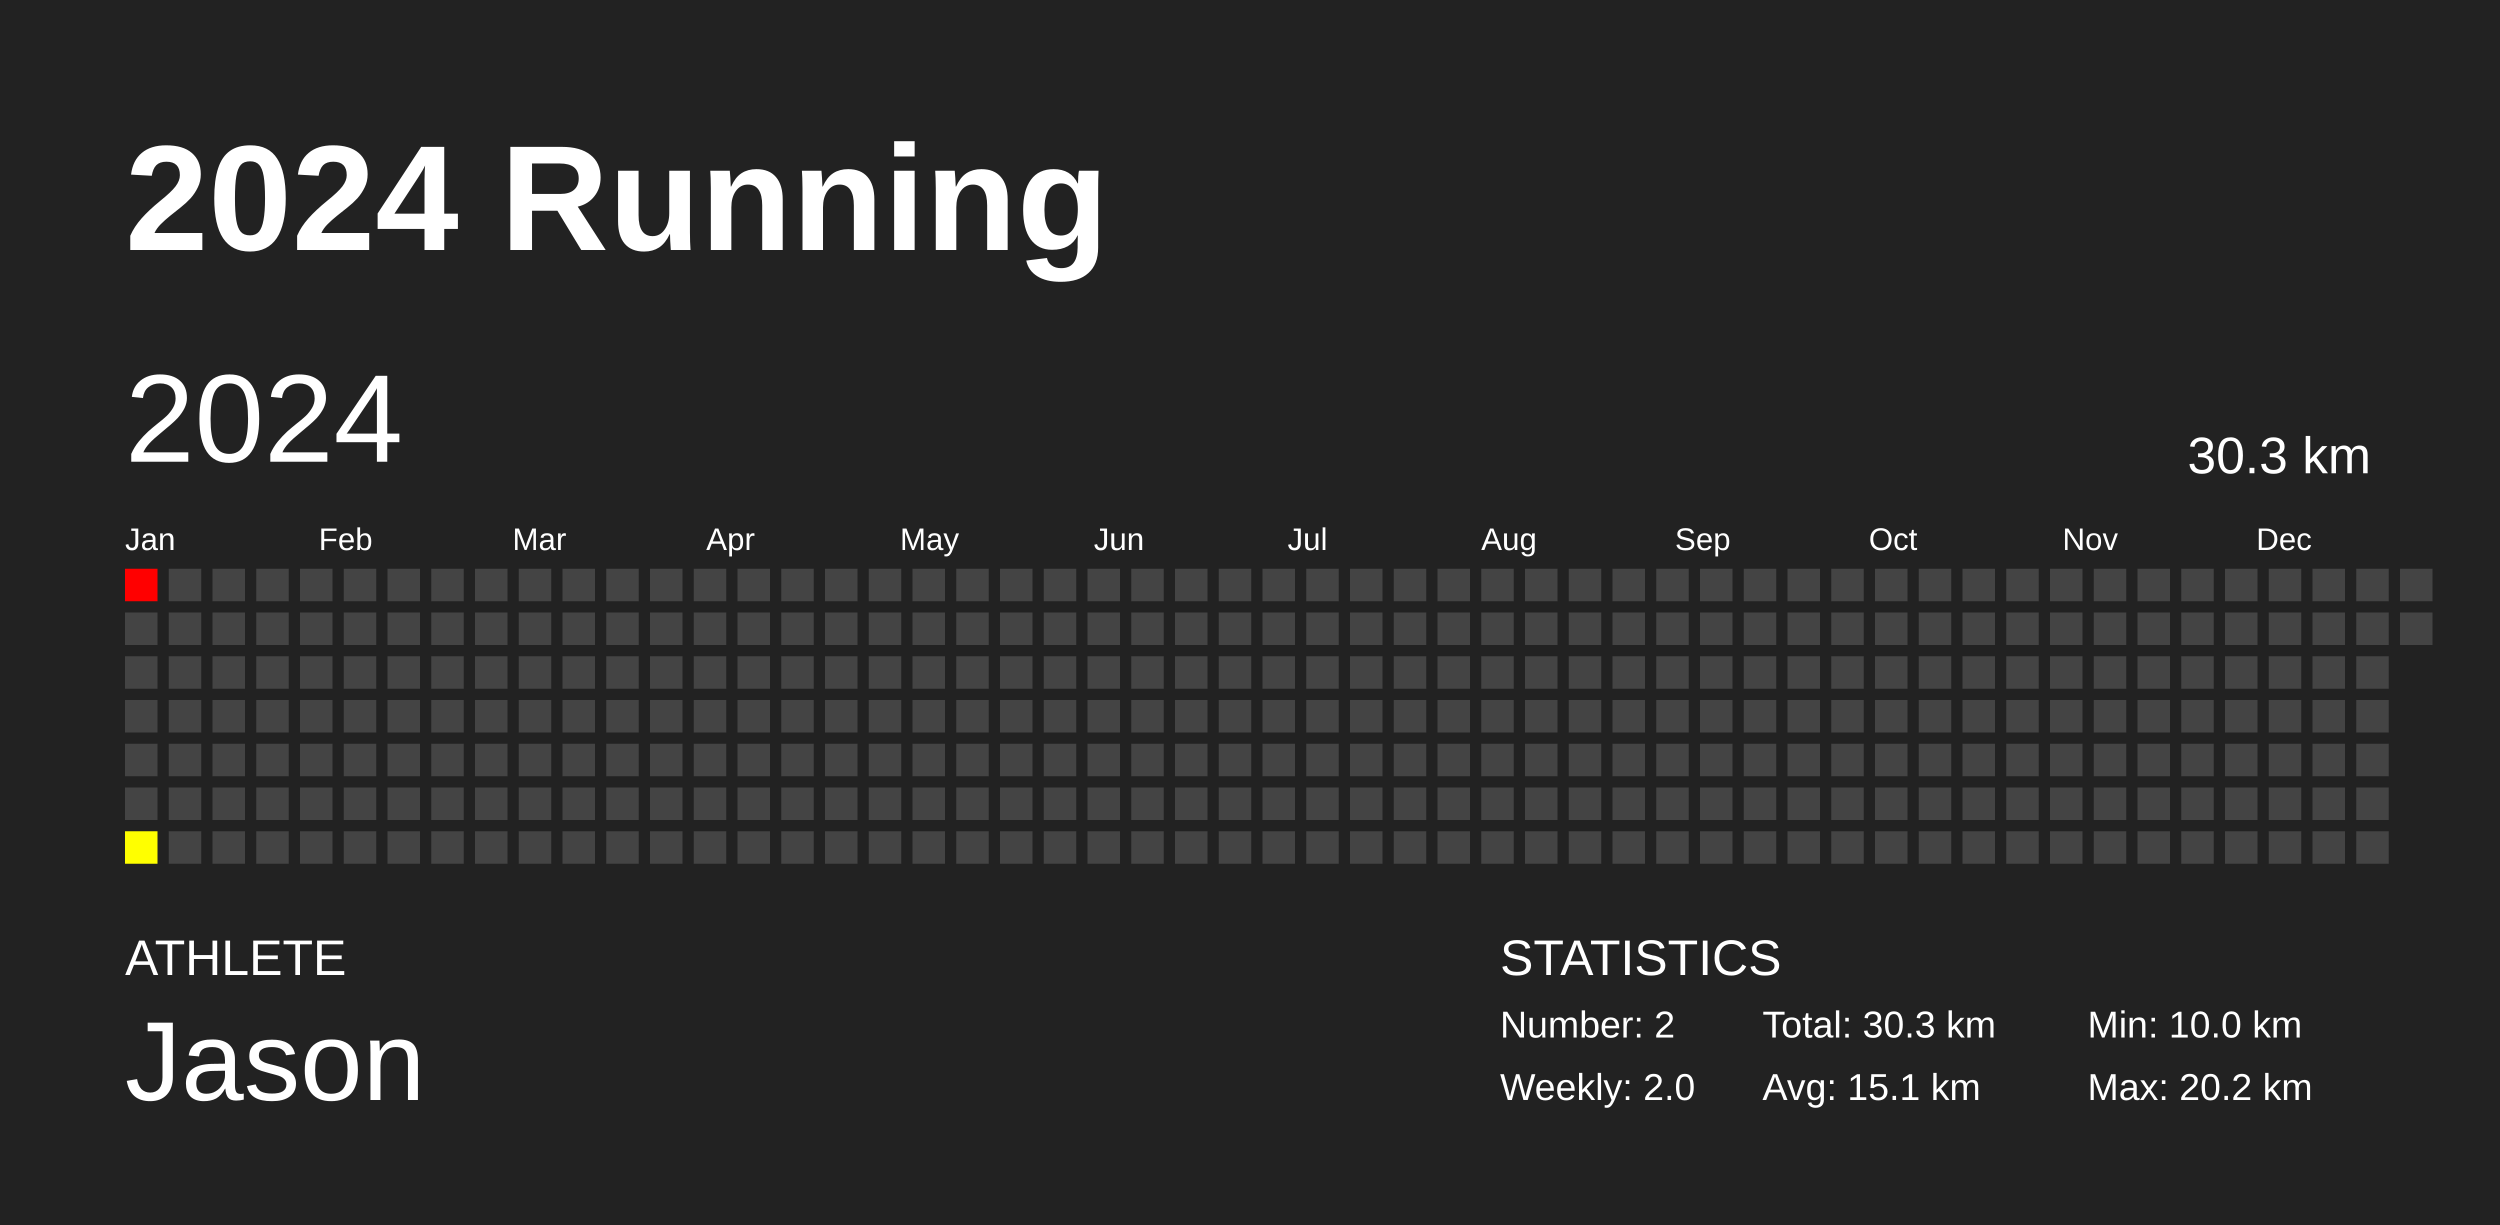
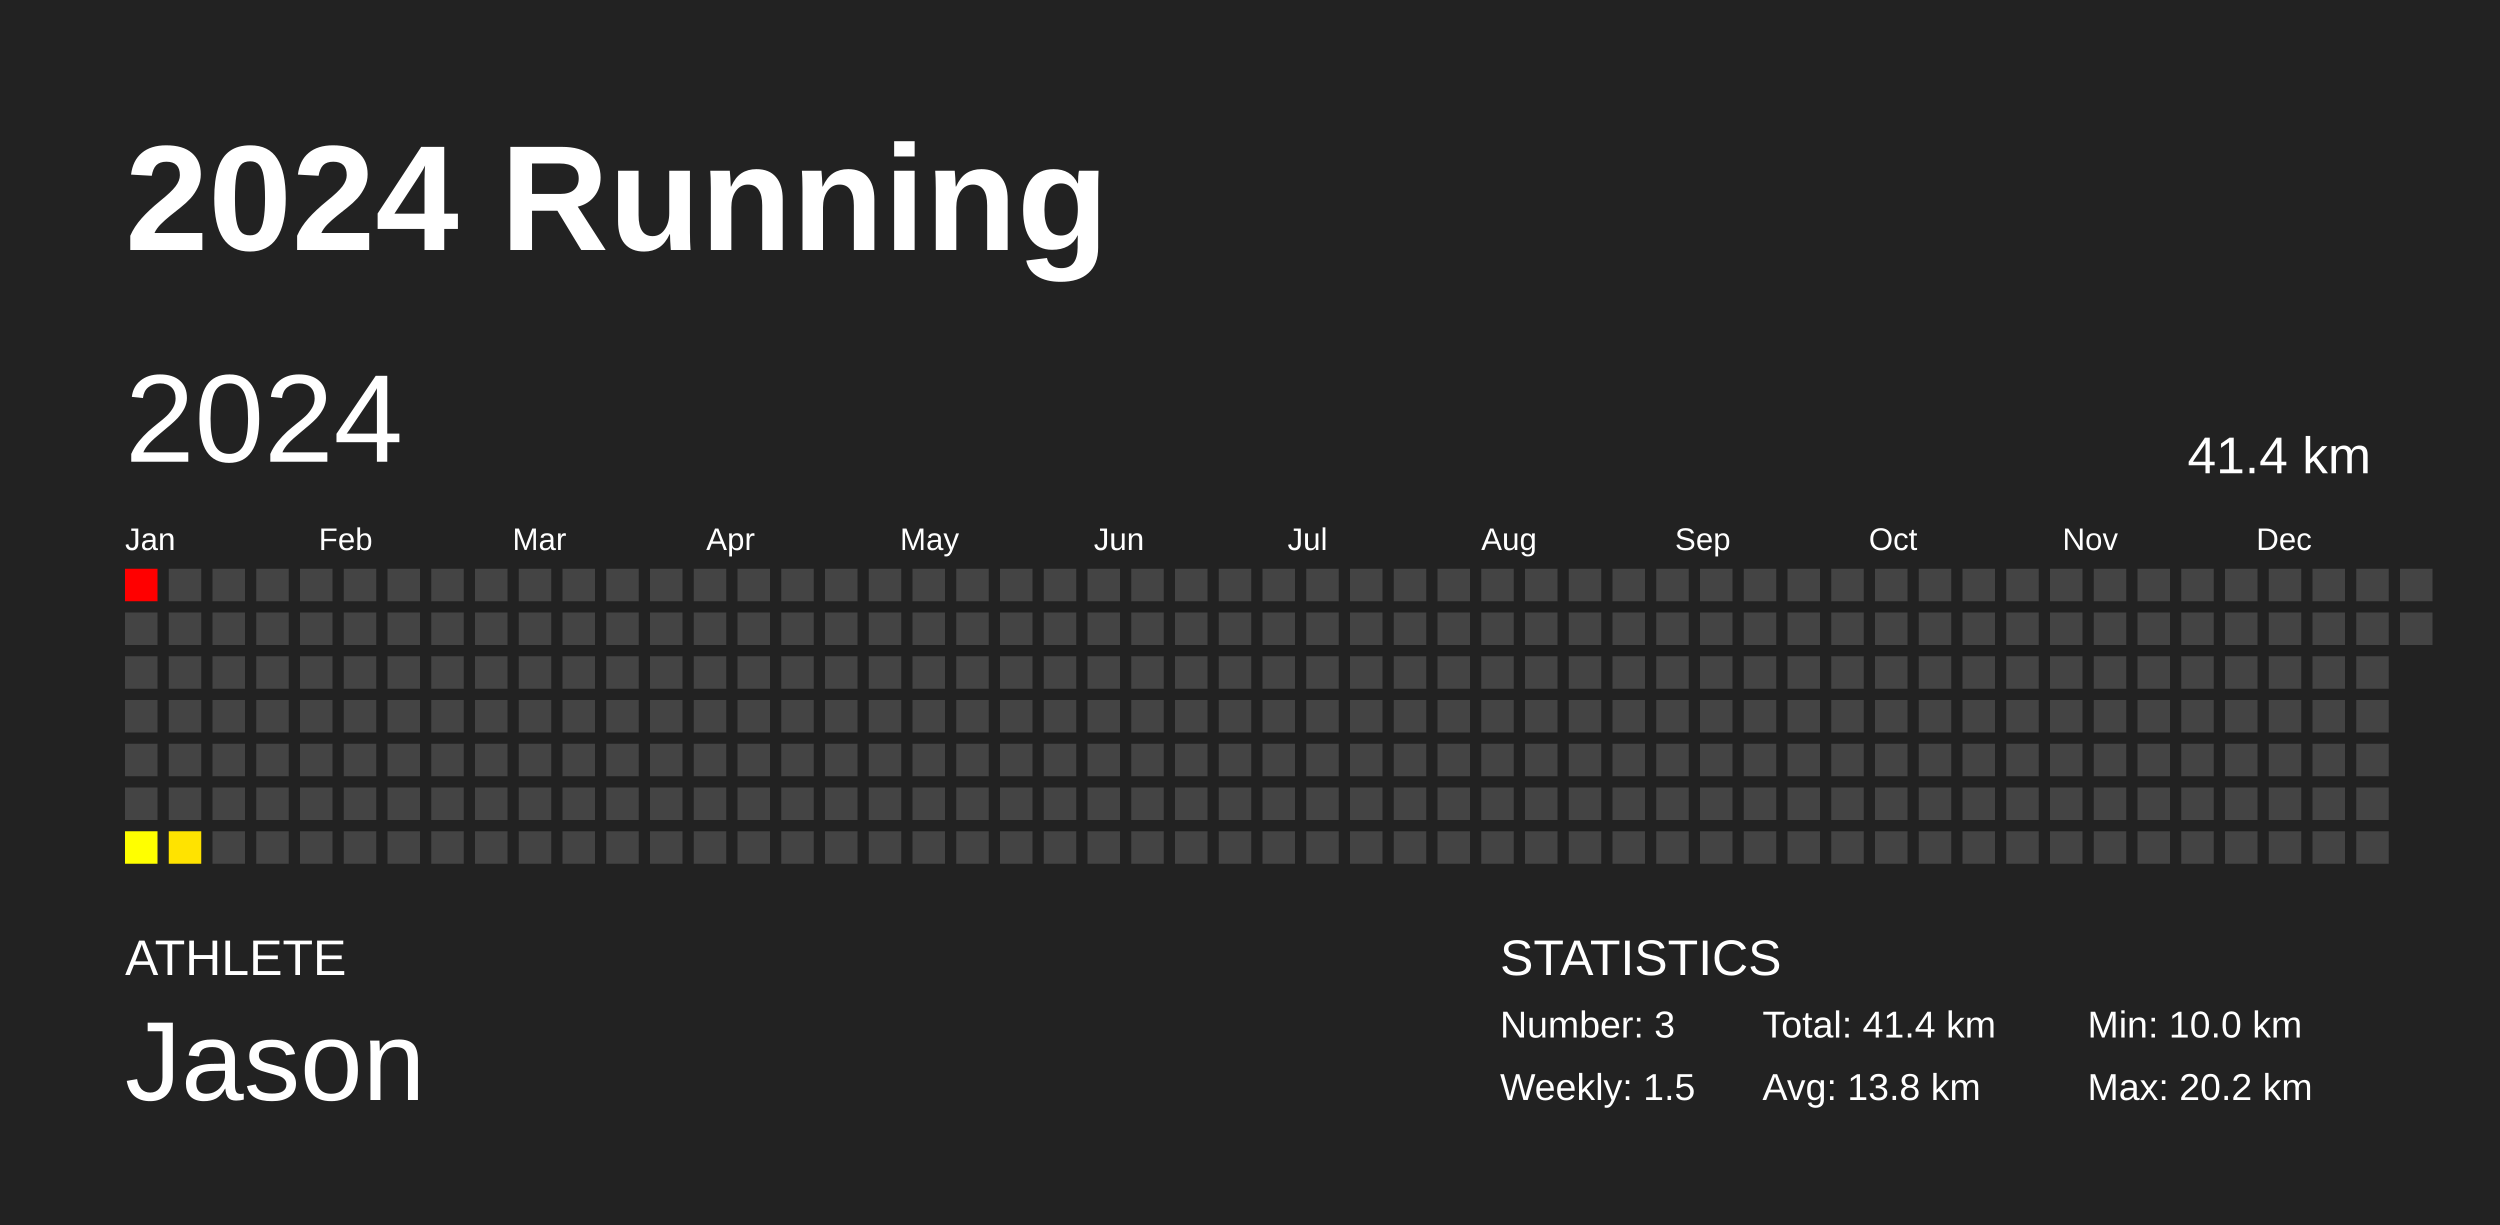
<svg xmlns="http://www.w3.org/2000/svg" baseProfile="full" height="98mm" version="1.1" viewBox="0,0,200,98" width="200mm">
  <defs />
  <rect fill="#222222" height="98" width="200" x="0" y="0" />
  <text fill="#FFFFFF" style="font-size:12px; font-family:Arial; font-weight:bold;" x="10" y="20">2024 Running</text>
  <text fill="#FFFFFF" style="font-size:4px; font-family:Arial" x="10" y="78">ATHLETE</text>
  <text fill="#FFFFFF" style="font-size:9px; font-family:Arial" x="10" y="88">Jason</text>
  <text fill="#FFFFFF" style="font-size:4px; font-family:Arial" x="120" y="78">STATISTICS</text>
-   <text fill="#FFFFFF" style="font-size:3px; font-family:Arial" x="120" y="83">Number: 2</text>
-   <text fill="#FFFFFF" style="font-size:3px; font-family:Arial" x="120" y="88">Weekly: 2.0</text>
-   <text fill="#FFFFFF" style="font-size:3px; font-family:Arial" x="141" y="83">Total: 30.3 km</text>
-   <text fill="#FFFFFF" style="font-size:3px; font-family:Arial" x="141" y="88">Avg: 15.1 km</text>
+   <text fill="#FFFFFF" style="font-size:3px; font-family:Arial" x="120" y="83">Number: 3</text>
+   <text fill="#FFFFFF" style="font-size:3px; font-family:Arial" x="120" y="88">Weekly: 1.5</text>
+   <text fill="#FFFFFF" style="font-size:3px; font-family:Arial" x="141" y="83">Total: 41.4 km</text>
+   <text fill="#FFFFFF" style="font-size:3px; font-family:Arial" x="141" y="88">Avg: 13.8 km</text>
  <text fill="#FFFFFF" style="font-size:3px; font-family:Arial" x="167" y="83">Min: 10.0 km</text>
  <text fill="#FFFFFF" style="font-size:3px; font-family:Arial" x="167" y="88">Max: 20.2 km</text>
  <text dominant-baseline="hanging" fill="#FFFFFF" style="font-size:10.0px; font-family:Arial;" x="10" y="30">2024</text>
-   <text dominant-baseline="hanging" fill="#FFFFFF" style="font-size:4.125px; font-family:Arial;" x="175" y="35">30.3 km</text>
+   <text dominant-baseline="hanging" fill="#FFFFFF" style="font-size:4.125px; font-family:Arial;" x="175" y="35">41.4 km</text>
  <text fill="#FFFFFF" style="font-size:2.5px; font-family:Arial" x="10.0" y="44">Jan</text>
  <text fill="#FFFFFF" style="font-size:2.5px; font-family:Arial" x="25.5" y="44">Feb</text>
  <text fill="#FFFFFF" style="font-size:2.5px; font-family:Arial" x="41.0" y="44">Mar</text>
  <text fill="#FFFFFF" style="font-size:2.5px; font-family:Arial" x="56.5" y="44">Apr</text>
  <text fill="#FFFFFF" style="font-size:2.5px; font-family:Arial" x="72.0" y="44">May</text>
  <text fill="#FFFFFF" style="font-size:2.5px; font-family:Arial" x="87.5" y="44">Jun</text>
  <text fill="#FFFFFF" style="font-size:2.5px; font-family:Arial" x="103.0" y="44">Jul</text>
  <text fill="#FFFFFF" style="font-size:2.5px; font-family:Arial" x="118.5" y="44">Aug</text>
  <text fill="#FFFFFF" style="font-size:2.5px; font-family:Arial" x="134.0" y="44">Sep</text>
  <text fill="#FFFFFF" style="font-size:2.5px; font-family:Arial" x="149.5" y="44">Oct</text>
  <text fill="#FFFFFF" style="font-size:2.5px; font-family:Arial" x="165.0" y="44">Nov</text>
  <text fill="#FFFFFF" style="font-size:2.5px; font-family:Arial" x="180.5" y="44">Dec</text>
  <rect fill="red" height="2.6" width="2.6" x="10.0" y="45.5" />
  <rect fill="#444444" height="2.6" width="2.6" x="10.0" y="49.0" />
  <rect fill="#444444" height="2.6" width="2.6" x="10.0" y="52.5" />
  <rect fill="#444444" height="2.6" width="2.6" x="10.0" y="56.0" />
  <rect fill="#444444" height="2.6" width="2.6" x="10.0" y="59.5" />
  <rect fill="#444444" height="2.6" width="2.6" x="10.0" y="63.0" />
  <rect fill="#ffff00" height="2.6" width="2.6" x="10.0" y="66.5" />
  <rect fill="#444444" height="2.6" width="2.6" x="13.5" y="45.5" />
  <rect fill="#444444" height="2.6" width="2.6" x="13.5" y="49.0" />
  <rect fill="#444444" height="2.6" width="2.6" x="13.5" y="52.5" />
  <rect fill="#444444" height="2.6" width="2.6" x="13.5" y="56.0" />
  <rect fill="#444444" height="2.6" width="2.6" x="13.5" y="59.5" />
  <rect fill="#444444" height="2.6" width="2.6" x="13.5" y="63.0" />
-   <rect fill="#444444" height="2.6" width="2.6" x="13.5" y="66.5" />
+   <rect fill="#ffe300" height="2.6" width="2.6" x="13.5" y="66.5" />
  <rect fill="#444444" height="2.6" width="2.6" x="17.0" y="45.5" />
  <rect fill="#444444" height="2.6" width="2.6" x="17.0" y="49.0" />
  <rect fill="#444444" height="2.6" width="2.6" x="17.0" y="52.5" />
  <rect fill="#444444" height="2.6" width="2.6" x="17.0" y="56.0" />
  <rect fill="#444444" height="2.6" width="2.6" x="17.0" y="59.5" />
  <rect fill="#444444" height="2.6" width="2.6" x="17.0" y="63.0" />
  <rect fill="#444444" height="2.6" width="2.6" x="17.0" y="66.5" />
  <rect fill="#444444" height="2.6" width="2.6" x="20.5" y="45.5" />
  <rect fill="#444444" height="2.6" width="2.6" x="20.5" y="49.0" />
  <rect fill="#444444" height="2.6" width="2.6" x="20.5" y="52.5" />
  <rect fill="#444444" height="2.6" width="2.6" x="20.5" y="56.0" />
  <rect fill="#444444" height="2.6" width="2.6" x="20.5" y="59.5" />
  <rect fill="#444444" height="2.6" width="2.6" x="20.5" y="63.0" />
  <rect fill="#444444" height="2.6" width="2.6" x="20.5" y="66.5" />
  <rect fill="#444444" height="2.6" width="2.6" x="24.0" y="45.5" />
  <rect fill="#444444" height="2.6" width="2.6" x="24.0" y="49.0" />
  <rect fill="#444444" height="2.6" width="2.6" x="24.0" y="52.5" />
  <rect fill="#444444" height="2.6" width="2.6" x="24.0" y="56.0" />
  <rect fill="#444444" height="2.6" width="2.6" x="24.0" y="59.5" />
  <rect fill="#444444" height="2.6" width="2.6" x="24.0" y="63.0" />
  <rect fill="#444444" height="2.6" width="2.6" x="24.0" y="66.5" />
  <rect fill="#444444" height="2.6" width="2.6" x="27.5" y="45.5" />
  <rect fill="#444444" height="2.6" width="2.6" x="27.5" y="49.0" />
  <rect fill="#444444" height="2.6" width="2.6" x="27.5" y="52.5" />
  <rect fill="#444444" height="2.6" width="2.6" x="27.5" y="56.0" />
  <rect fill="#444444" height="2.6" width="2.6" x="27.5" y="59.5" />
  <rect fill="#444444" height="2.6" width="2.6" x="27.5" y="63.0" />
  <rect fill="#444444" height="2.6" width="2.6" x="27.5" y="66.5" />
  <rect fill="#444444" height="2.6" width="2.6" x="31.0" y="45.5" />
  <rect fill="#444444" height="2.6" width="2.6" x="31.0" y="49.0" />
  <rect fill="#444444" height="2.6" width="2.6" x="31.0" y="52.5" />
  <rect fill="#444444" height="2.6" width="2.6" x="31.0" y="56.0" />
  <rect fill="#444444" height="2.6" width="2.6" x="31.0" y="59.5" />
  <rect fill="#444444" height="2.6" width="2.6" x="31.0" y="63.0" />
  <rect fill="#444444" height="2.6" width="2.6" x="31.0" y="66.5" />
  <rect fill="#444444" height="2.6" width="2.6" x="34.5" y="45.5" />
  <rect fill="#444444" height="2.6" width="2.6" x="34.5" y="49.0" />
  <rect fill="#444444" height="2.6" width="2.6" x="34.5" y="52.5" />
  <rect fill="#444444" height="2.6" width="2.6" x="34.5" y="56.0" />
  <rect fill="#444444" height="2.6" width="2.6" x="34.5" y="59.5" />
  <rect fill="#444444" height="2.6" width="2.6" x="34.5" y="63.0" />
  <rect fill="#444444" height="2.6" width="2.6" x="34.5" y="66.5" />
  <rect fill="#444444" height="2.6" width="2.6" x="38.0" y="45.5" />
  <rect fill="#444444" height="2.6" width="2.6" x="38.0" y="49.0" />
  <rect fill="#444444" height="2.6" width="2.6" x="38.0" y="52.5" />
  <rect fill="#444444" height="2.6" width="2.6" x="38.0" y="56.0" />
  <rect fill="#444444" height="2.6" width="2.6" x="38.0" y="59.5" />
  <rect fill="#444444" height="2.6" width="2.6" x="38.0" y="63.0" />
  <rect fill="#444444" height="2.6" width="2.6" x="38.0" y="66.5" />
  <rect fill="#444444" height="2.6" width="2.6" x="41.5" y="45.5" />
  <rect fill="#444444" height="2.6" width="2.6" x="41.5" y="49.0" />
  <rect fill="#444444" height="2.6" width="2.6" x="41.5" y="52.5" />
  <rect fill="#444444" height="2.6" width="2.6" x="41.5" y="56.0" />
  <rect fill="#444444" height="2.6" width="2.6" x="41.5" y="59.5" />
  <rect fill="#444444" height="2.6" width="2.6" x="41.5" y="63.0" />
  <rect fill="#444444" height="2.6" width="2.6" x="41.5" y="66.5" />
  <rect fill="#444444" height="2.6" width="2.6" x="45.0" y="45.5" />
  <rect fill="#444444" height="2.6" width="2.6" x="45.0" y="49.0" />
  <rect fill="#444444" height="2.6" width="2.6" x="45.0" y="52.5" />
  <rect fill="#444444" height="2.6" width="2.6" x="45.0" y="56.0" />
  <rect fill="#444444" height="2.6" width="2.6" x="45.0" y="59.5" />
  <rect fill="#444444" height="2.6" width="2.6" x="45.0" y="63.0" />
  <rect fill="#444444" height="2.6" width="2.6" x="45.0" y="66.5" />
  <rect fill="#444444" height="2.6" width="2.6" x="48.5" y="45.5" />
  <rect fill="#444444" height="2.6" width="2.6" x="48.5" y="49.0" />
  <rect fill="#444444" height="2.6" width="2.6" x="48.5" y="52.5" />
  <rect fill="#444444" height="2.6" width="2.6" x="48.5" y="56.0" />
  <rect fill="#444444" height="2.6" width="2.6" x="48.5" y="59.5" />
  <rect fill="#444444" height="2.6" width="2.6" x="48.5" y="63.0" />
  <rect fill="#444444" height="2.6" width="2.6" x="48.5" y="66.5" />
  <rect fill="#444444" height="2.6" width="2.6" x="52.0" y="45.5" />
  <rect fill="#444444" height="2.6" width="2.6" x="52.0" y="49.0" />
  <rect fill="#444444" height="2.6" width="2.6" x="52.0" y="52.5" />
  <rect fill="#444444" height="2.6" width="2.6" x="52.0" y="56.0" />
  <rect fill="#444444" height="2.6" width="2.6" x="52.0" y="59.5" />
  <rect fill="#444444" height="2.6" width="2.6" x="52.0" y="63.0" />
  <rect fill="#444444" height="2.6" width="2.6" x="52.0" y="66.5" />
  <rect fill="#444444" height="2.6" width="2.6" x="55.5" y="45.5" />
  <rect fill="#444444" height="2.6" width="2.6" x="55.5" y="49.0" />
  <rect fill="#444444" height="2.6" width="2.6" x="55.5" y="52.5" />
  <rect fill="#444444" height="2.6" width="2.6" x="55.5" y="56.0" />
  <rect fill="#444444" height="2.6" width="2.6" x="55.5" y="59.5" />
  <rect fill="#444444" height="2.6" width="2.6" x="55.5" y="63.0" />
  <rect fill="#444444" height="2.6" width="2.6" x="55.5" y="66.5" />
  <rect fill="#444444" height="2.6" width="2.6" x="59.0" y="45.5" />
  <rect fill="#444444" height="2.6" width="2.6" x="59.0" y="49.0" />
  <rect fill="#444444" height="2.6" width="2.6" x="59.0" y="52.5" />
  <rect fill="#444444" height="2.6" width="2.6" x="59.0" y="56.0" />
  <rect fill="#444444" height="2.6" width="2.6" x="59.0" y="59.5" />
  <rect fill="#444444" height="2.6" width="2.6" x="59.0" y="63.0" />
  <rect fill="#444444" height="2.6" width="2.6" x="59.0" y="66.5" />
  <rect fill="#444444" height="2.6" width="2.6" x="62.5" y="45.5" />
  <rect fill="#444444" height="2.6" width="2.6" x="62.5" y="49.0" />
  <rect fill="#444444" height="2.6" width="2.6" x="62.5" y="52.5" />
  <rect fill="#444444" height="2.6" width="2.6" x="62.5" y="56.0" />
  <rect fill="#444444" height="2.6" width="2.6" x="62.5" y="59.5" />
  <rect fill="#444444" height="2.6" width="2.6" x="62.5" y="63.0" />
  <rect fill="#444444" height="2.6" width="2.6" x="62.5" y="66.5" />
  <rect fill="#444444" height="2.6" width="2.6" x="66.0" y="45.5" />
  <rect fill="#444444" height="2.6" width="2.6" x="66.0" y="49.0" />
  <rect fill="#444444" height="2.6" width="2.6" x="66.0" y="52.5" />
  <rect fill="#444444" height="2.6" width="2.6" x="66.0" y="56.0" />
  <rect fill="#444444" height="2.6" width="2.6" x="66.0" y="59.5" />
  <rect fill="#444444" height="2.6" width="2.6" x="66.0" y="63.0" />
  <rect fill="#444444" height="2.6" width="2.6" x="66.0" y="66.5" />
  <rect fill="#444444" height="2.6" width="2.6" x="69.5" y="45.5" />
  <rect fill="#444444" height="2.6" width="2.6" x="69.5" y="49.0" />
  <rect fill="#444444" height="2.6" width="2.6" x="69.5" y="52.5" />
  <rect fill="#444444" height="2.6" width="2.6" x="69.5" y="56.0" />
  <rect fill="#444444" height="2.6" width="2.6" x="69.5" y="59.5" />
  <rect fill="#444444" height="2.6" width="2.6" x="69.5" y="63.0" />
  <rect fill="#444444" height="2.6" width="2.6" x="69.5" y="66.5" />
  <rect fill="#444444" height="2.6" width="2.6" x="73.0" y="45.5" />
  <rect fill="#444444" height="2.6" width="2.6" x="73.0" y="49.0" />
  <rect fill="#444444" height="2.6" width="2.6" x="73.0" y="52.5" />
  <rect fill="#444444" height="2.6" width="2.6" x="73.0" y="56.0" />
  <rect fill="#444444" height="2.6" width="2.6" x="73.0" y="59.5" />
  <rect fill="#444444" height="2.6" width="2.6" x="73.0" y="63.0" />
  <rect fill="#444444" height="2.6" width="2.6" x="73.0" y="66.5" />
  <rect fill="#444444" height="2.6" width="2.6" x="76.5" y="45.5" />
  <rect fill="#444444" height="2.6" width="2.6" x="76.5" y="49.0" />
  <rect fill="#444444" height="2.6" width="2.6" x="76.5" y="52.5" />
  <rect fill="#444444" height="2.6" width="2.6" x="76.5" y="56.0" />
  <rect fill="#444444" height="2.6" width="2.6" x="76.5" y="59.5" />
  <rect fill="#444444" height="2.6" width="2.6" x="76.5" y="63.0" />
  <rect fill="#444444" height="2.6" width="2.6" x="76.5" y="66.5" />
  <rect fill="#444444" height="2.6" width="2.6" x="80.0" y="45.5" />
  <rect fill="#444444" height="2.6" width="2.6" x="80.0" y="49.0" />
  <rect fill="#444444" height="2.6" width="2.6" x="80.0" y="52.5" />
  <rect fill="#444444" height="2.6" width="2.6" x="80.0" y="56.0" />
  <rect fill="#444444" height="2.6" width="2.6" x="80.0" y="59.5" />
  <rect fill="#444444" height="2.6" width="2.6" x="80.0" y="63.0" />
  <rect fill="#444444" height="2.6" width="2.6" x="80.0" y="66.5" />
  <rect fill="#444444" height="2.6" width="2.6" x="83.5" y="45.5" />
  <rect fill="#444444" height="2.6" width="2.6" x="83.5" y="49.0" />
  <rect fill="#444444" height="2.6" width="2.6" x="83.5" y="52.5" />
  <rect fill="#444444" height="2.6" width="2.6" x="83.5" y="56.0" />
  <rect fill="#444444" height="2.6" width="2.6" x="83.5" y="59.5" />
  <rect fill="#444444" height="2.6" width="2.6" x="83.5" y="63.0" />
  <rect fill="#444444" height="2.6" width="2.6" x="83.5" y="66.5" />
  <rect fill="#444444" height="2.6" width="2.6" x="87.0" y="45.5" />
  <rect fill="#444444" height="2.6" width="2.6" x="87.0" y="49.0" />
  <rect fill="#444444" height="2.6" width="2.6" x="87.0" y="52.5" />
  <rect fill="#444444" height="2.6" width="2.6" x="87.0" y="56.0" />
  <rect fill="#444444" height="2.6" width="2.6" x="87.0" y="59.5" />
  <rect fill="#444444" height="2.6" width="2.6" x="87.0" y="63.0" />
  <rect fill="#444444" height="2.6" width="2.6" x="87.0" y="66.5" />
  <rect fill="#444444" height="2.6" width="2.6" x="90.5" y="45.5" />
  <rect fill="#444444" height="2.6" width="2.6" x="90.5" y="49.0" />
  <rect fill="#444444" height="2.6" width="2.6" x="90.5" y="52.5" />
  <rect fill="#444444" height="2.6" width="2.6" x="90.5" y="56.0" />
  <rect fill="#444444" height="2.6" width="2.6" x="90.5" y="59.5" />
  <rect fill="#444444" height="2.6" width="2.6" x="90.5" y="63.0" />
  <rect fill="#444444" height="2.6" width="2.6" x="90.5" y="66.5" />
  <rect fill="#444444" height="2.6" width="2.6" x="94.0" y="45.5" />
  <rect fill="#444444" height="2.6" width="2.6" x="94.0" y="49.0" />
  <rect fill="#444444" height="2.6" width="2.6" x="94.0" y="52.5" />
  <rect fill="#444444" height="2.6" width="2.6" x="94.0" y="56.0" />
  <rect fill="#444444" height="2.6" width="2.6" x="94.0" y="59.5" />
  <rect fill="#444444" height="2.6" width="2.6" x="94.0" y="63.0" />
  <rect fill="#444444" height="2.6" width="2.6" x="94.0" y="66.5" />
  <rect fill="#444444" height="2.6" width="2.6" x="97.5" y="45.5" />
  <rect fill="#444444" height="2.6" width="2.6" x="97.5" y="49.0" />
  <rect fill="#444444" height="2.6" width="2.6" x="97.5" y="52.5" />
  <rect fill="#444444" height="2.6" width="2.6" x="97.5" y="56.0" />
  <rect fill="#444444" height="2.6" width="2.6" x="97.5" y="59.5" />
  <rect fill="#444444" height="2.6" width="2.6" x="97.5" y="63.0" />
  <rect fill="#444444" height="2.6" width="2.6" x="97.5" y="66.5" />
  <rect fill="#444444" height="2.6" width="2.6" x="101.0" y="45.5" />
  <rect fill="#444444" height="2.6" width="2.6" x="101.0" y="49.0" />
  <rect fill="#444444" height="2.6" width="2.6" x="101.0" y="52.5" />
  <rect fill="#444444" height="2.6" width="2.6" x="101.0" y="56.0" />
  <rect fill="#444444" height="2.6" width="2.6" x="101.0" y="59.5" />
  <rect fill="#444444" height="2.6" width="2.6" x="101.0" y="63.0" />
  <rect fill="#444444" height="2.6" width="2.6" x="101.0" y="66.5" />
  <rect fill="#444444" height="2.6" width="2.6" x="104.5" y="45.5" />
  <rect fill="#444444" height="2.6" width="2.6" x="104.5" y="49.0" />
  <rect fill="#444444" height="2.6" width="2.6" x="104.5" y="52.5" />
  <rect fill="#444444" height="2.6" width="2.6" x="104.5" y="56.0" />
  <rect fill="#444444" height="2.6" width="2.6" x="104.5" y="59.5" />
  <rect fill="#444444" height="2.6" width="2.6" x="104.5" y="63.0" />
  <rect fill="#444444" height="2.6" width="2.6" x="104.5" y="66.5" />
  <rect fill="#444444" height="2.6" width="2.6" x="108.0" y="45.5" />
  <rect fill="#444444" height="2.6" width="2.6" x="108.0" y="49.0" />
  <rect fill="#444444" height="2.6" width="2.6" x="108.0" y="52.5" />
  <rect fill="#444444" height="2.6" width="2.6" x="108.0" y="56.0" />
  <rect fill="#444444" height="2.6" width="2.6" x="108.0" y="59.5" />
  <rect fill="#444444" height="2.6" width="2.6" x="108.0" y="63.0" />
  <rect fill="#444444" height="2.6" width="2.6" x="108.0" y="66.5" />
  <rect fill="#444444" height="2.6" width="2.6" x="111.5" y="45.5" />
  <rect fill="#444444" height="2.6" width="2.6" x="111.5" y="49.0" />
  <rect fill="#444444" height="2.6" width="2.6" x="111.5" y="52.5" />
  <rect fill="#444444" height="2.6" width="2.6" x="111.5" y="56.0" />
  <rect fill="#444444" height="2.6" width="2.6" x="111.5" y="59.5" />
  <rect fill="#444444" height="2.6" width="2.6" x="111.5" y="63.0" />
  <rect fill="#444444" height="2.6" width="2.6" x="111.5" y="66.5" />
  <rect fill="#444444" height="2.6" width="2.6" x="115.0" y="45.5" />
  <rect fill="#444444" height="2.6" width="2.6" x="115.0" y="49.0" />
  <rect fill="#444444" height="2.6" width="2.6" x="115.0" y="52.5" />
  <rect fill="#444444" height="2.6" width="2.6" x="115.0" y="56.0" />
  <rect fill="#444444" height="2.6" width="2.6" x="115.0" y="59.5" />
  <rect fill="#444444" height="2.6" width="2.6" x="115.0" y="63.0" />
  <rect fill="#444444" height="2.6" width="2.6" x="115.0" y="66.5" />
  <rect fill="#444444" height="2.6" width="2.6" x="118.5" y="45.5" />
  <rect fill="#444444" height="2.6" width="2.6" x="118.5" y="49.0" />
  <rect fill="#444444" height="2.6" width="2.6" x="118.5" y="52.5" />
  <rect fill="#444444" height="2.6" width="2.6" x="118.5" y="56.0" />
  <rect fill="#444444" height="2.6" width="2.6" x="118.5" y="59.5" />
  <rect fill="#444444" height="2.6" width="2.6" x="118.5" y="63.0" />
  <rect fill="#444444" height="2.6" width="2.6" x="118.5" y="66.5" />
  <rect fill="#444444" height="2.6" width="2.6" x="122.0" y="45.5" />
  <rect fill="#444444" height="2.6" width="2.6" x="122.0" y="49.0" />
  <rect fill="#444444" height="2.6" width="2.6" x="122.0" y="52.5" />
  <rect fill="#444444" height="2.6" width="2.6" x="122.0" y="56.0" />
  <rect fill="#444444" height="2.6" width="2.6" x="122.0" y="59.5" />
  <rect fill="#444444" height="2.6" width="2.6" x="122.0" y="63.0" />
  <rect fill="#444444" height="2.6" width="2.6" x="122.0" y="66.5" />
  <rect fill="#444444" height="2.6" width="2.6" x="125.5" y="45.5" />
  <rect fill="#444444" height="2.6" width="2.6" x="125.5" y="49.0" />
  <rect fill="#444444" height="2.6" width="2.6" x="125.5" y="52.5" />
  <rect fill="#444444" height="2.6" width="2.6" x="125.5" y="56.0" />
  <rect fill="#444444" height="2.6" width="2.6" x="125.5" y="59.5" />
  <rect fill="#444444" height="2.6" width="2.6" x="125.5" y="63.0" />
  <rect fill="#444444" height="2.6" width="2.6" x="125.5" y="66.5" />
  <rect fill="#444444" height="2.6" width="2.6" x="129.0" y="45.5" />
  <rect fill="#444444" height="2.6" width="2.6" x="129.0" y="49.0" />
  <rect fill="#444444" height="2.6" width="2.6" x="129.0" y="52.5" />
  <rect fill="#444444" height="2.6" width="2.6" x="129.0" y="56.0" />
  <rect fill="#444444" height="2.6" width="2.6" x="129.0" y="59.5" />
  <rect fill="#444444" height="2.6" width="2.6" x="129.0" y="63.0" />
  <rect fill="#444444" height="2.6" width="2.6" x="129.0" y="66.5" />
  <rect fill="#444444" height="2.6" width="2.6" x="132.5" y="45.5" />
  <rect fill="#444444" height="2.6" width="2.6" x="132.5" y="49.0" />
  <rect fill="#444444" height="2.6" width="2.6" x="132.5" y="52.5" />
  <rect fill="#444444" height="2.6" width="2.6" x="132.5" y="56.0" />
  <rect fill="#444444" height="2.6" width="2.6" x="132.5" y="59.5" />
  <rect fill="#444444" height="2.6" width="2.6" x="132.5" y="63.0" />
  <rect fill="#444444" height="2.6" width="2.6" x="132.5" y="66.5" />
  <rect fill="#444444" height="2.6" width="2.6" x="136.0" y="45.5" />
  <rect fill="#444444" height="2.6" width="2.6" x="136.0" y="49.0" />
  <rect fill="#444444" height="2.6" width="2.6" x="136.0" y="52.5" />
  <rect fill="#444444" height="2.6" width="2.6" x="136.0" y="56.0" />
  <rect fill="#444444" height="2.6" width="2.6" x="136.0" y="59.5" />
  <rect fill="#444444" height="2.6" width="2.6" x="136.0" y="63.0" />
  <rect fill="#444444" height="2.6" width="2.6" x="136.0" y="66.5" />
  <rect fill="#444444" height="2.6" width="2.6" x="139.5" y="45.5" />
  <rect fill="#444444" height="2.6" width="2.6" x="139.5" y="49.0" />
  <rect fill="#444444" height="2.6" width="2.6" x="139.5" y="52.5" />
  <rect fill="#444444" height="2.6" width="2.6" x="139.5" y="56.0" />
  <rect fill="#444444" height="2.6" width="2.6" x="139.5" y="59.5" />
  <rect fill="#444444" height="2.6" width="2.6" x="139.5" y="63.0" />
  <rect fill="#444444" height="2.6" width="2.6" x="139.5" y="66.5" />
  <rect fill="#444444" height="2.6" width="2.6" x="143.0" y="45.5" />
  <rect fill="#444444" height="2.6" width="2.6" x="143.0" y="49.0" />
  <rect fill="#444444" height="2.6" width="2.6" x="143.0" y="52.5" />
  <rect fill="#444444" height="2.6" width="2.6" x="143.0" y="56.0" />
  <rect fill="#444444" height="2.6" width="2.6" x="143.0" y="59.5" />
  <rect fill="#444444" height="2.6" width="2.6" x="143.0" y="63.0" />
  <rect fill="#444444" height="2.6" width="2.6" x="143.0" y="66.5" />
  <rect fill="#444444" height="2.6" width="2.6" x="146.5" y="45.5" />
  <rect fill="#444444" height="2.6" width="2.6" x="146.5" y="49.0" />
  <rect fill="#444444" height="2.6" width="2.6" x="146.5" y="52.5" />
  <rect fill="#444444" height="2.6" width="2.6" x="146.5" y="56.0" />
  <rect fill="#444444" height="2.6" width="2.6" x="146.5" y="59.5" />
  <rect fill="#444444" height="2.6" width="2.6" x="146.5" y="63.0" />
  <rect fill="#444444" height="2.6" width="2.6" x="146.5" y="66.5" />
  <rect fill="#444444" height="2.6" width="2.6" x="150.0" y="45.5" />
  <rect fill="#444444" height="2.6" width="2.6" x="150.0" y="49.0" />
  <rect fill="#444444" height="2.6" width="2.6" x="150.0" y="52.5" />
  <rect fill="#444444" height="2.6" width="2.6" x="150.0" y="56.0" />
  <rect fill="#444444" height="2.6" width="2.6" x="150.0" y="59.5" />
  <rect fill="#444444" height="2.6" width="2.6" x="150.0" y="63.0" />
  <rect fill="#444444" height="2.6" width="2.6" x="150.0" y="66.5" />
  <rect fill="#444444" height="2.6" width="2.6" x="153.5" y="45.5" />
  <rect fill="#444444" height="2.6" width="2.6" x="153.5" y="49.0" />
  <rect fill="#444444" height="2.6" width="2.6" x="153.5" y="52.5" />
  <rect fill="#444444" height="2.6" width="2.6" x="153.5" y="56.0" />
  <rect fill="#444444" height="2.6" width="2.6" x="153.5" y="59.5" />
  <rect fill="#444444" height="2.6" width="2.6" x="153.5" y="63.0" />
  <rect fill="#444444" height="2.6" width="2.6" x="153.5" y="66.5" />
  <rect fill="#444444" height="2.6" width="2.6" x="157.0" y="45.5" />
  <rect fill="#444444" height="2.6" width="2.6" x="157.0" y="49.0" />
  <rect fill="#444444" height="2.6" width="2.6" x="157.0" y="52.5" />
  <rect fill="#444444" height="2.6" width="2.6" x="157.0" y="56.0" />
  <rect fill="#444444" height="2.6" width="2.6" x="157.0" y="59.5" />
  <rect fill="#444444" height="2.6" width="2.6" x="157.0" y="63.0" />
  <rect fill="#444444" height="2.6" width="2.6" x="157.0" y="66.5" />
  <rect fill="#444444" height="2.6" width="2.6" x="160.5" y="45.5" />
  <rect fill="#444444" height="2.6" width="2.6" x="160.5" y="49.0" />
  <rect fill="#444444" height="2.6" width="2.6" x="160.5" y="52.5" />
  <rect fill="#444444" height="2.6" width="2.6" x="160.5" y="56.0" />
  <rect fill="#444444" height="2.6" width="2.6" x="160.5" y="59.5" />
  <rect fill="#444444" height="2.6" width="2.6" x="160.5" y="63.0" />
  <rect fill="#444444" height="2.6" width="2.6" x="160.5" y="66.5" />
  <rect fill="#444444" height="2.6" width="2.6" x="164.0" y="45.5" />
  <rect fill="#444444" height="2.6" width="2.6" x="164.0" y="49.0" />
  <rect fill="#444444" height="2.6" width="2.6" x="164.0" y="52.5" />
  <rect fill="#444444" height="2.6" width="2.6" x="164.0" y="56.0" />
  <rect fill="#444444" height="2.6" width="2.6" x="164.0" y="59.5" />
  <rect fill="#444444" height="2.6" width="2.6" x="164.0" y="63.0" />
  <rect fill="#444444" height="2.6" width="2.6" x="164.0" y="66.5" />
  <rect fill="#444444" height="2.6" width="2.6" x="167.5" y="45.5" />
  <rect fill="#444444" height="2.6" width="2.6" x="167.5" y="49.0" />
  <rect fill="#444444" height="2.6" width="2.6" x="167.5" y="52.5" />
  <rect fill="#444444" height="2.6" width="2.6" x="167.5" y="56.0" />
  <rect fill="#444444" height="2.6" width="2.6" x="167.5" y="59.5" />
  <rect fill="#444444" height="2.6" width="2.6" x="167.5" y="63.0" />
  <rect fill="#444444" height="2.6" width="2.6" x="167.5" y="66.5" />
  <rect fill="#444444" height="2.6" width="2.6" x="171.0" y="45.5" />
  <rect fill="#444444" height="2.6" width="2.6" x="171.0" y="49.0" />
  <rect fill="#444444" height="2.6" width="2.6" x="171.0" y="52.5" />
  <rect fill="#444444" height="2.6" width="2.6" x="171.0" y="56.0" />
  <rect fill="#444444" height="2.6" width="2.6" x="171.0" y="59.5" />
  <rect fill="#444444" height="2.6" width="2.6" x="171.0" y="63.0" />
  <rect fill="#444444" height="2.6" width="2.6" x="171.0" y="66.5" />
  <rect fill="#444444" height="2.6" width="2.6" x="174.5" y="45.5" />
  <rect fill="#444444" height="2.6" width="2.6" x="174.5" y="49.0" />
  <rect fill="#444444" height="2.6" width="2.6" x="174.5" y="52.5" />
  <rect fill="#444444" height="2.6" width="2.6" x="174.5" y="56.0" />
  <rect fill="#444444" height="2.6" width="2.6" x="174.5" y="59.5" />
  <rect fill="#444444" height="2.6" width="2.6" x="174.5" y="63.0" />
  <rect fill="#444444" height="2.6" width="2.6" x="174.5" y="66.5" />
  <rect fill="#444444" height="2.6" width="2.6" x="178.0" y="45.5" />
  <rect fill="#444444" height="2.6" width="2.6" x="178.0" y="49.0" />
  <rect fill="#444444" height="2.6" width="2.6" x="178.0" y="52.5" />
  <rect fill="#444444" height="2.6" width="2.6" x="178.0" y="56.0" />
  <rect fill="#444444" height="2.6" width="2.6" x="178.0" y="59.5" />
  <rect fill="#444444" height="2.6" width="2.6" x="178.0" y="63.0" />
  <rect fill="#444444" height="2.6" width="2.6" x="178.0" y="66.5" />
  <rect fill="#444444" height="2.6" width="2.6" x="181.5" y="45.5" />
  <rect fill="#444444" height="2.6" width="2.6" x="181.5" y="49.0" />
  <rect fill="#444444" height="2.6" width="2.6" x="181.5" y="52.5" />
  <rect fill="#444444" height="2.6" width="2.6" x="181.5" y="56.0" />
  <rect fill="#444444" height="2.6" width="2.6" x="181.5" y="59.5" />
  <rect fill="#444444" height="2.6" width="2.6" x="181.5" y="63.0" />
  <rect fill="#444444" height="2.6" width="2.6" x="181.5" y="66.5" />
  <rect fill="#444444" height="2.6" width="2.6" x="185.0" y="45.5" />
  <rect fill="#444444" height="2.6" width="2.6" x="185.0" y="49.0" />
  <rect fill="#444444" height="2.6" width="2.6" x="185.0" y="52.5" />
  <rect fill="#444444" height="2.6" width="2.6" x="185.0" y="56.0" />
  <rect fill="#444444" height="2.6" width="2.6" x="185.0" y="59.5" />
  <rect fill="#444444" height="2.6" width="2.6" x="185.0" y="63.0" />
  <rect fill="#444444" height="2.6" width="2.6" x="185.0" y="66.5" />
  <rect fill="#444444" height="2.6" width="2.6" x="188.5" y="45.5" />
  <rect fill="#444444" height="2.6" width="2.6" x="188.5" y="49.0" />
  <rect fill="#444444" height="2.6" width="2.6" x="188.5" y="52.5" />
  <rect fill="#444444" height="2.6" width="2.6" x="188.5" y="56.0" />
  <rect fill="#444444" height="2.6" width="2.6" x="188.5" y="59.5" />
  <rect fill="#444444" height="2.6" width="2.6" x="188.5" y="63.0" />
  <rect fill="#444444" height="2.6" width="2.6" x="188.5" y="66.5" />
  <rect fill="#444444" height="2.6" width="2.6" x="192.0" y="45.5" />
  <rect fill="#444444" height="2.6" width="2.6" x="192.0" y="49.0" />
</svg>
